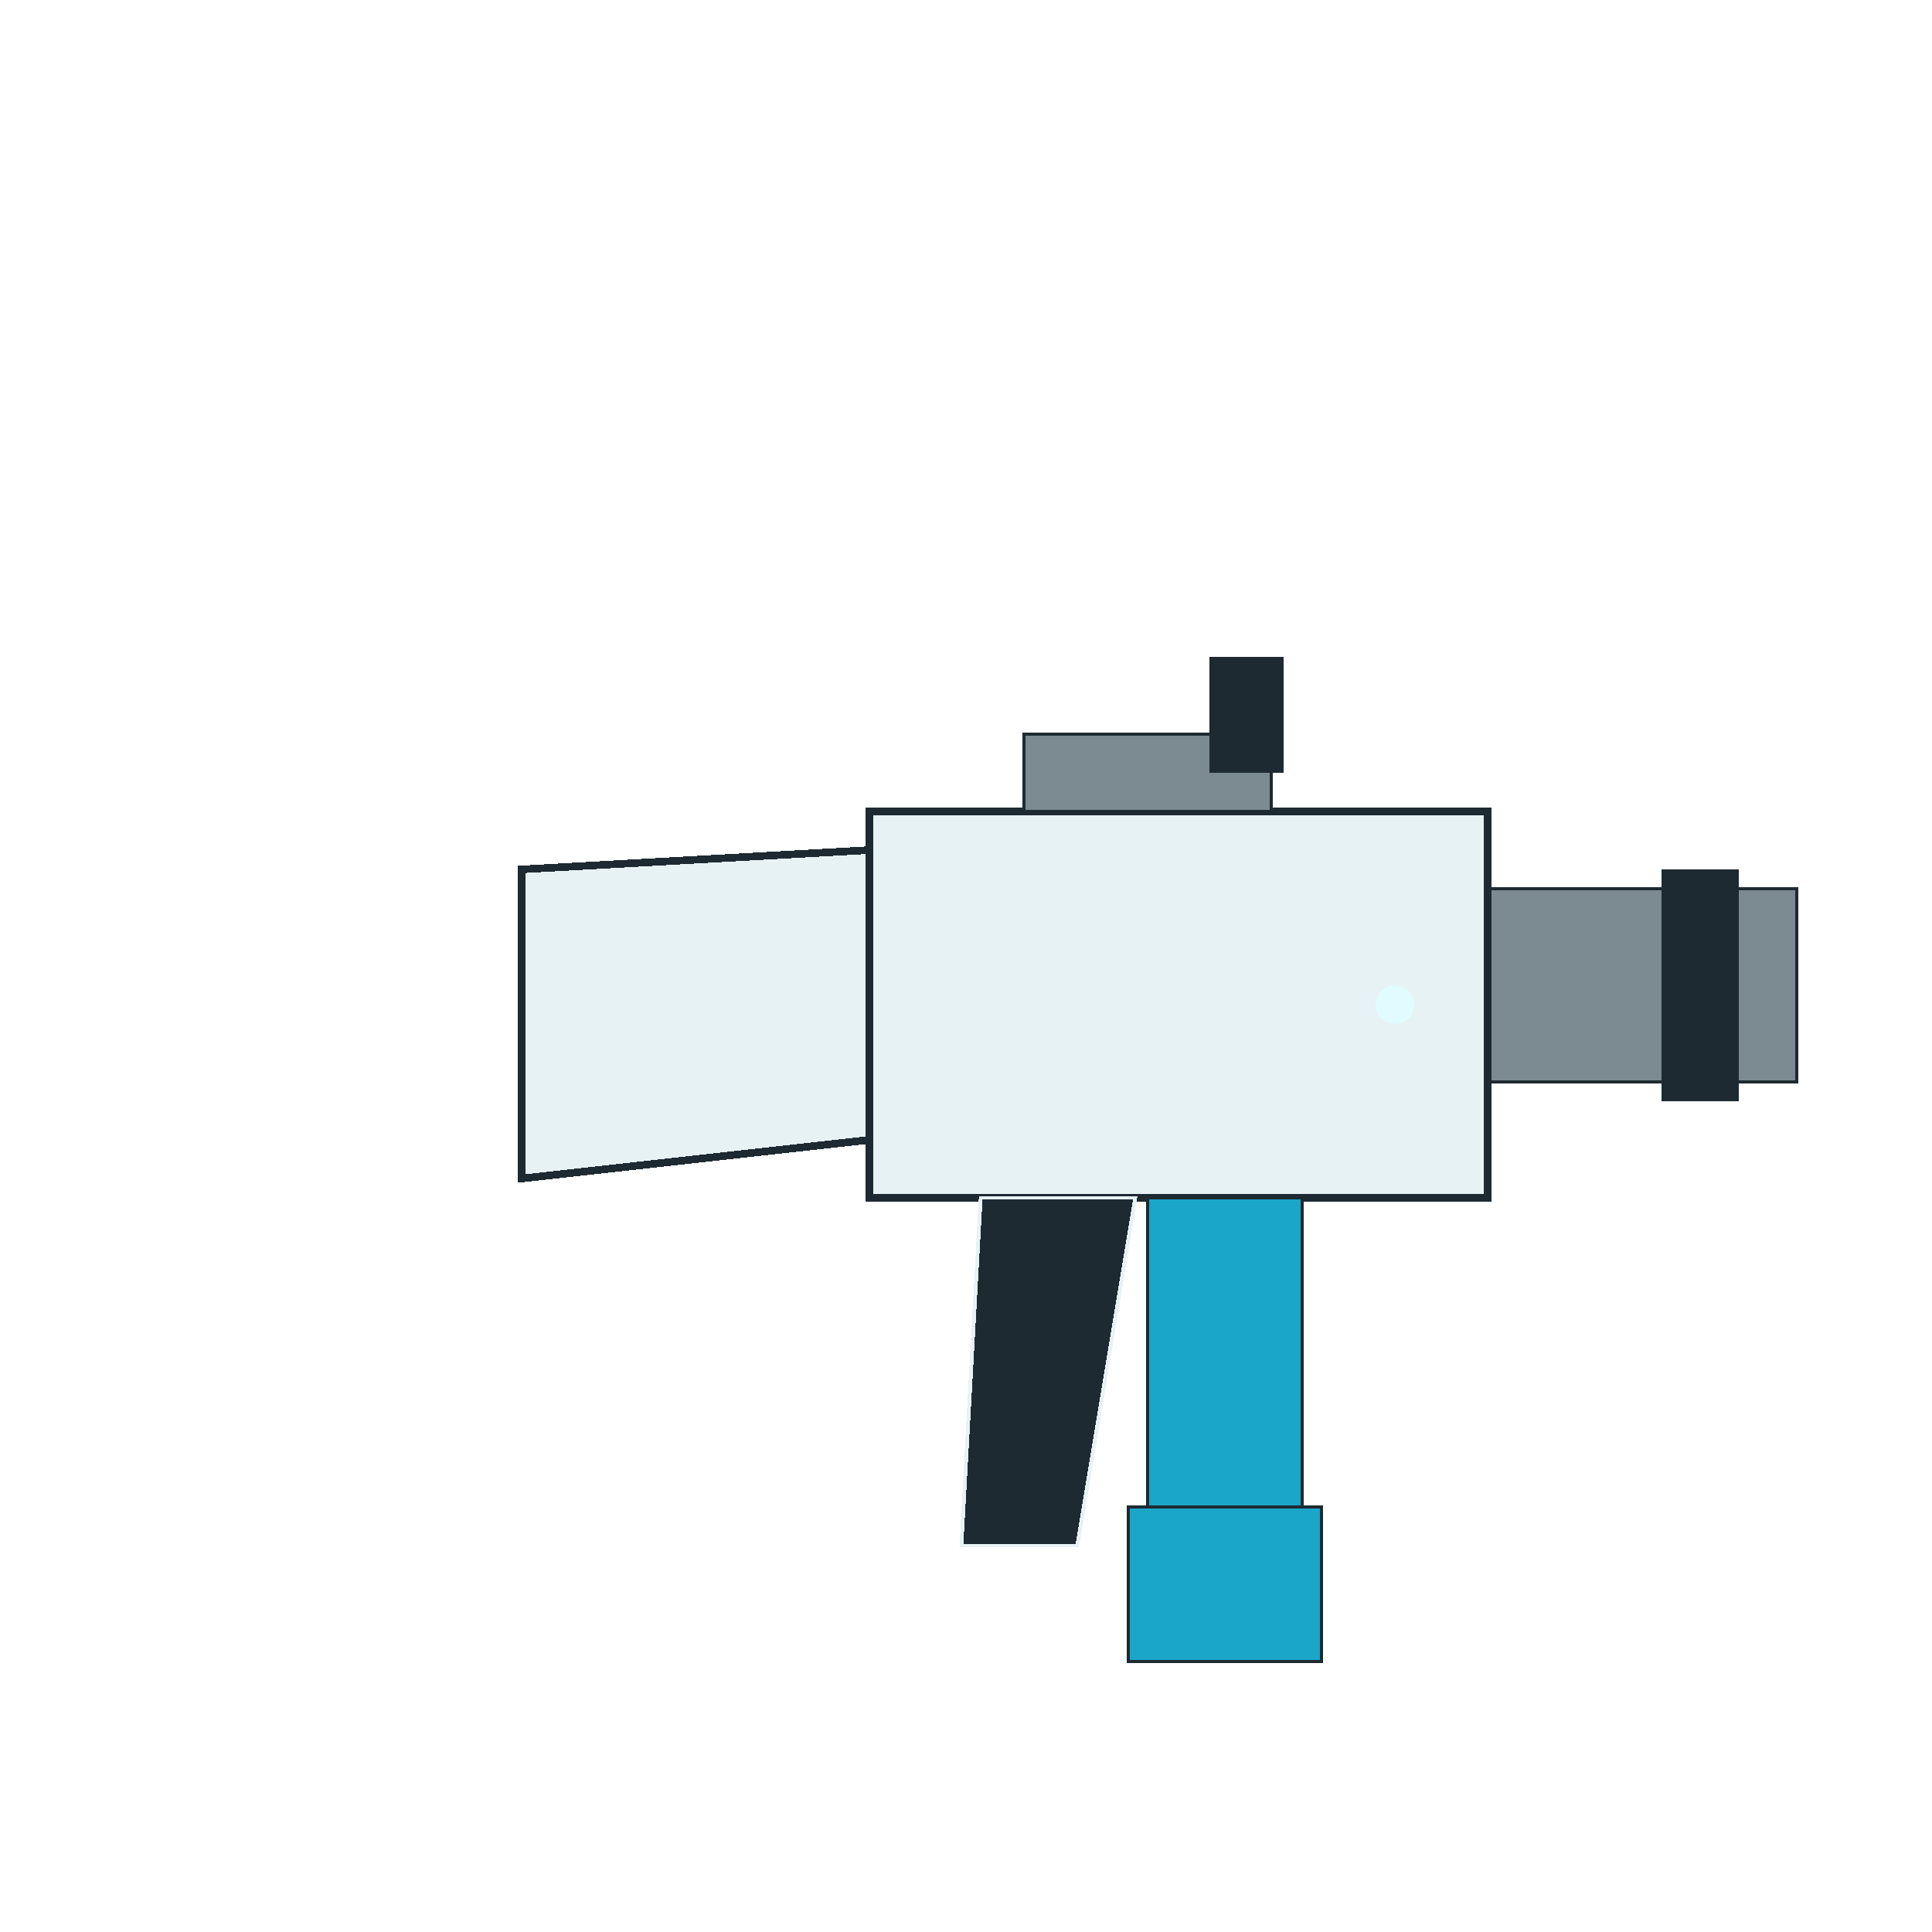
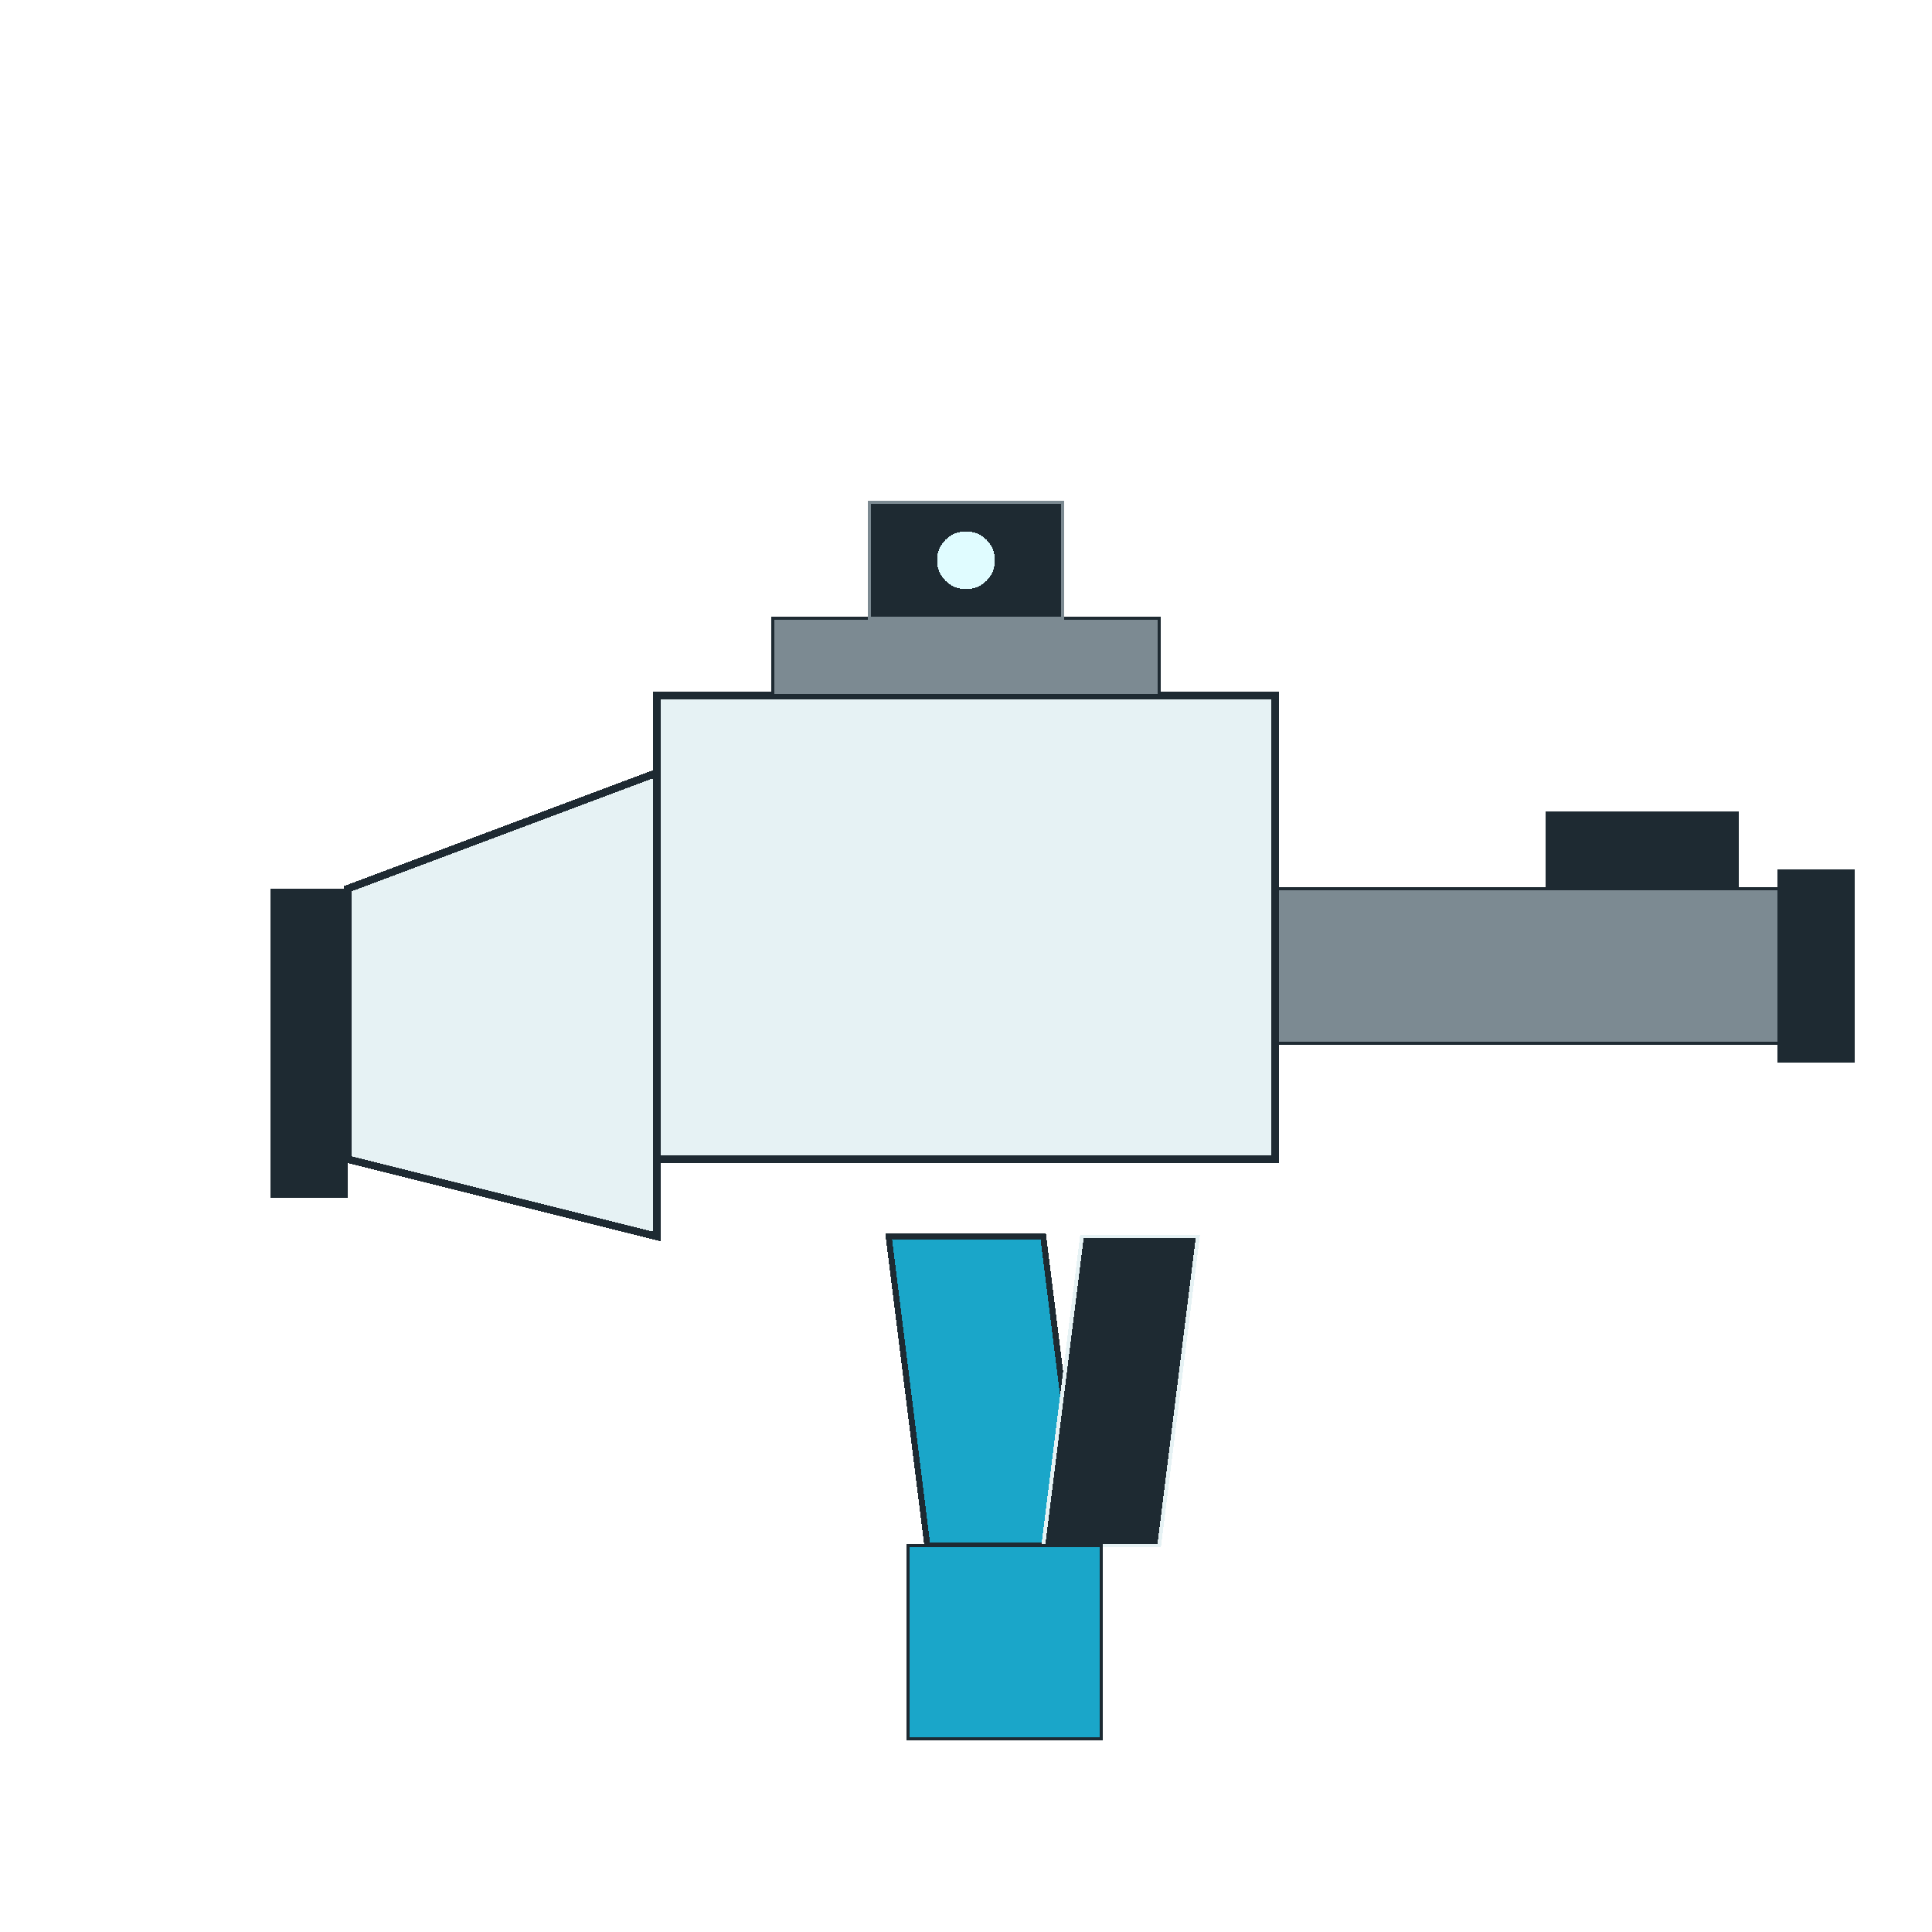
<svg xmlns="http://www.w3.org/2000/svg" viewBox="0 0 256 256" width="256" height="256" shape-rendering="crispEdges">
-   <rect x="179.20" y="117.76" width="58.88" height="25.60" fill="#7c8a92" stroke="#1e2a32" stroke-width="0.50" />
-   <rect x="220.16" y="115.20" width="10.24" height="30.72" fill="#1e2a32" />
-   <rect x="115.20" y="107.52" width="81.92" height="51.20" fill="#e6f2f4" stroke="#1e2a32" stroke-width="1.00" />
-   <polygon points="129.95,158.72 150.43,158.72 142.75,204.80 127.39,204.80" fill="#1e2a32" stroke="#e6f2f4" stroke-width="0.50" />
-   <rect x="152.06" y="158.72" width="20.48" height="40.96" fill="#1aa6c9" stroke="#1e2a32" stroke-width="0.50" />
-   <polygon points="69.12,115.20 115.20,112.64 115.20,151.04 69.12,156.16" fill="#e6f2f4" stroke="#1e2a32" stroke-width="1.00" />
-   <rect x="135.68" y="97.28" width="32.77" height="10.24" fill="#7c8a92" stroke="#1e2a32" stroke-width="0.50" />
-   <rect x="160.26" y="87.04" width="9.83" height="15.36" fill="#1e2a32" />
-   <circle cx="184.83" cy="133.12" r="2.56" fill="#e0fcff" />
-   <rect x="149.50" y="199.68" width="25.60" height="20.48" fill="#1aa6c9" stroke="#1e2a32" stroke-width="0.50" />
+   <rect x="148.48" y="117.76" width="92.16" height="20.48" fill="#7c8a92" stroke="#1e2a32" stroke-width="0.50" />
+   <rect x="235.52" y="115.20" width="10.24" height="25.60" fill="#1e2a32" />
+   <rect x="204.80" y="107.52" width="25.60" height="10.24" fill="#1e2a32" />
+   <rect x="87.04" y="92.16" width="81.92" height="61.44" fill="#e6f2f4" stroke="#1e2a32" stroke-width="1.00" />
+   <rect x="102.40" y="81.92" width="51.20" height="10.24" fill="#7c8a92" stroke="#1e2a32" stroke-width="0.50" />
+   <rect x="115.20" y="66.56" width="25.60" height="15.36" fill="#1e2a32" stroke="#7c8a92" stroke-width="0.50" />
+   <circle cx="128.00" cy="74.24" r="3.84" fill="#e0fcff" />
+   <polygon points="117.76,163.84 138.24,163.84 143.36,204.80 122.88,204.80" fill="#1aa6c9" stroke="#1e2a32" stroke-width="0.80" />
+   <polygon points="143.36,163.84 158.72,163.84 153.60,204.80 138.24,204.80" fill="#1e2a32" stroke="#e6f2f4" stroke-width="0.50" />
+   <polygon points="46.08,117.76 87.04,102.40 87.04,163.84 46.08,153.60" fill="#e6f2f4" stroke="#1e2a32" stroke-width="1.00" />
+   <rect x="35.84" y="117.76" width="10.24" height="40.96" fill="#1e2a32" />
+   <rect x="120.32" y="204.80" width="25.60" height="25.60" fill="#1aa6c9" stroke="#1e2a32" stroke-width="0.50" />
</svg>
